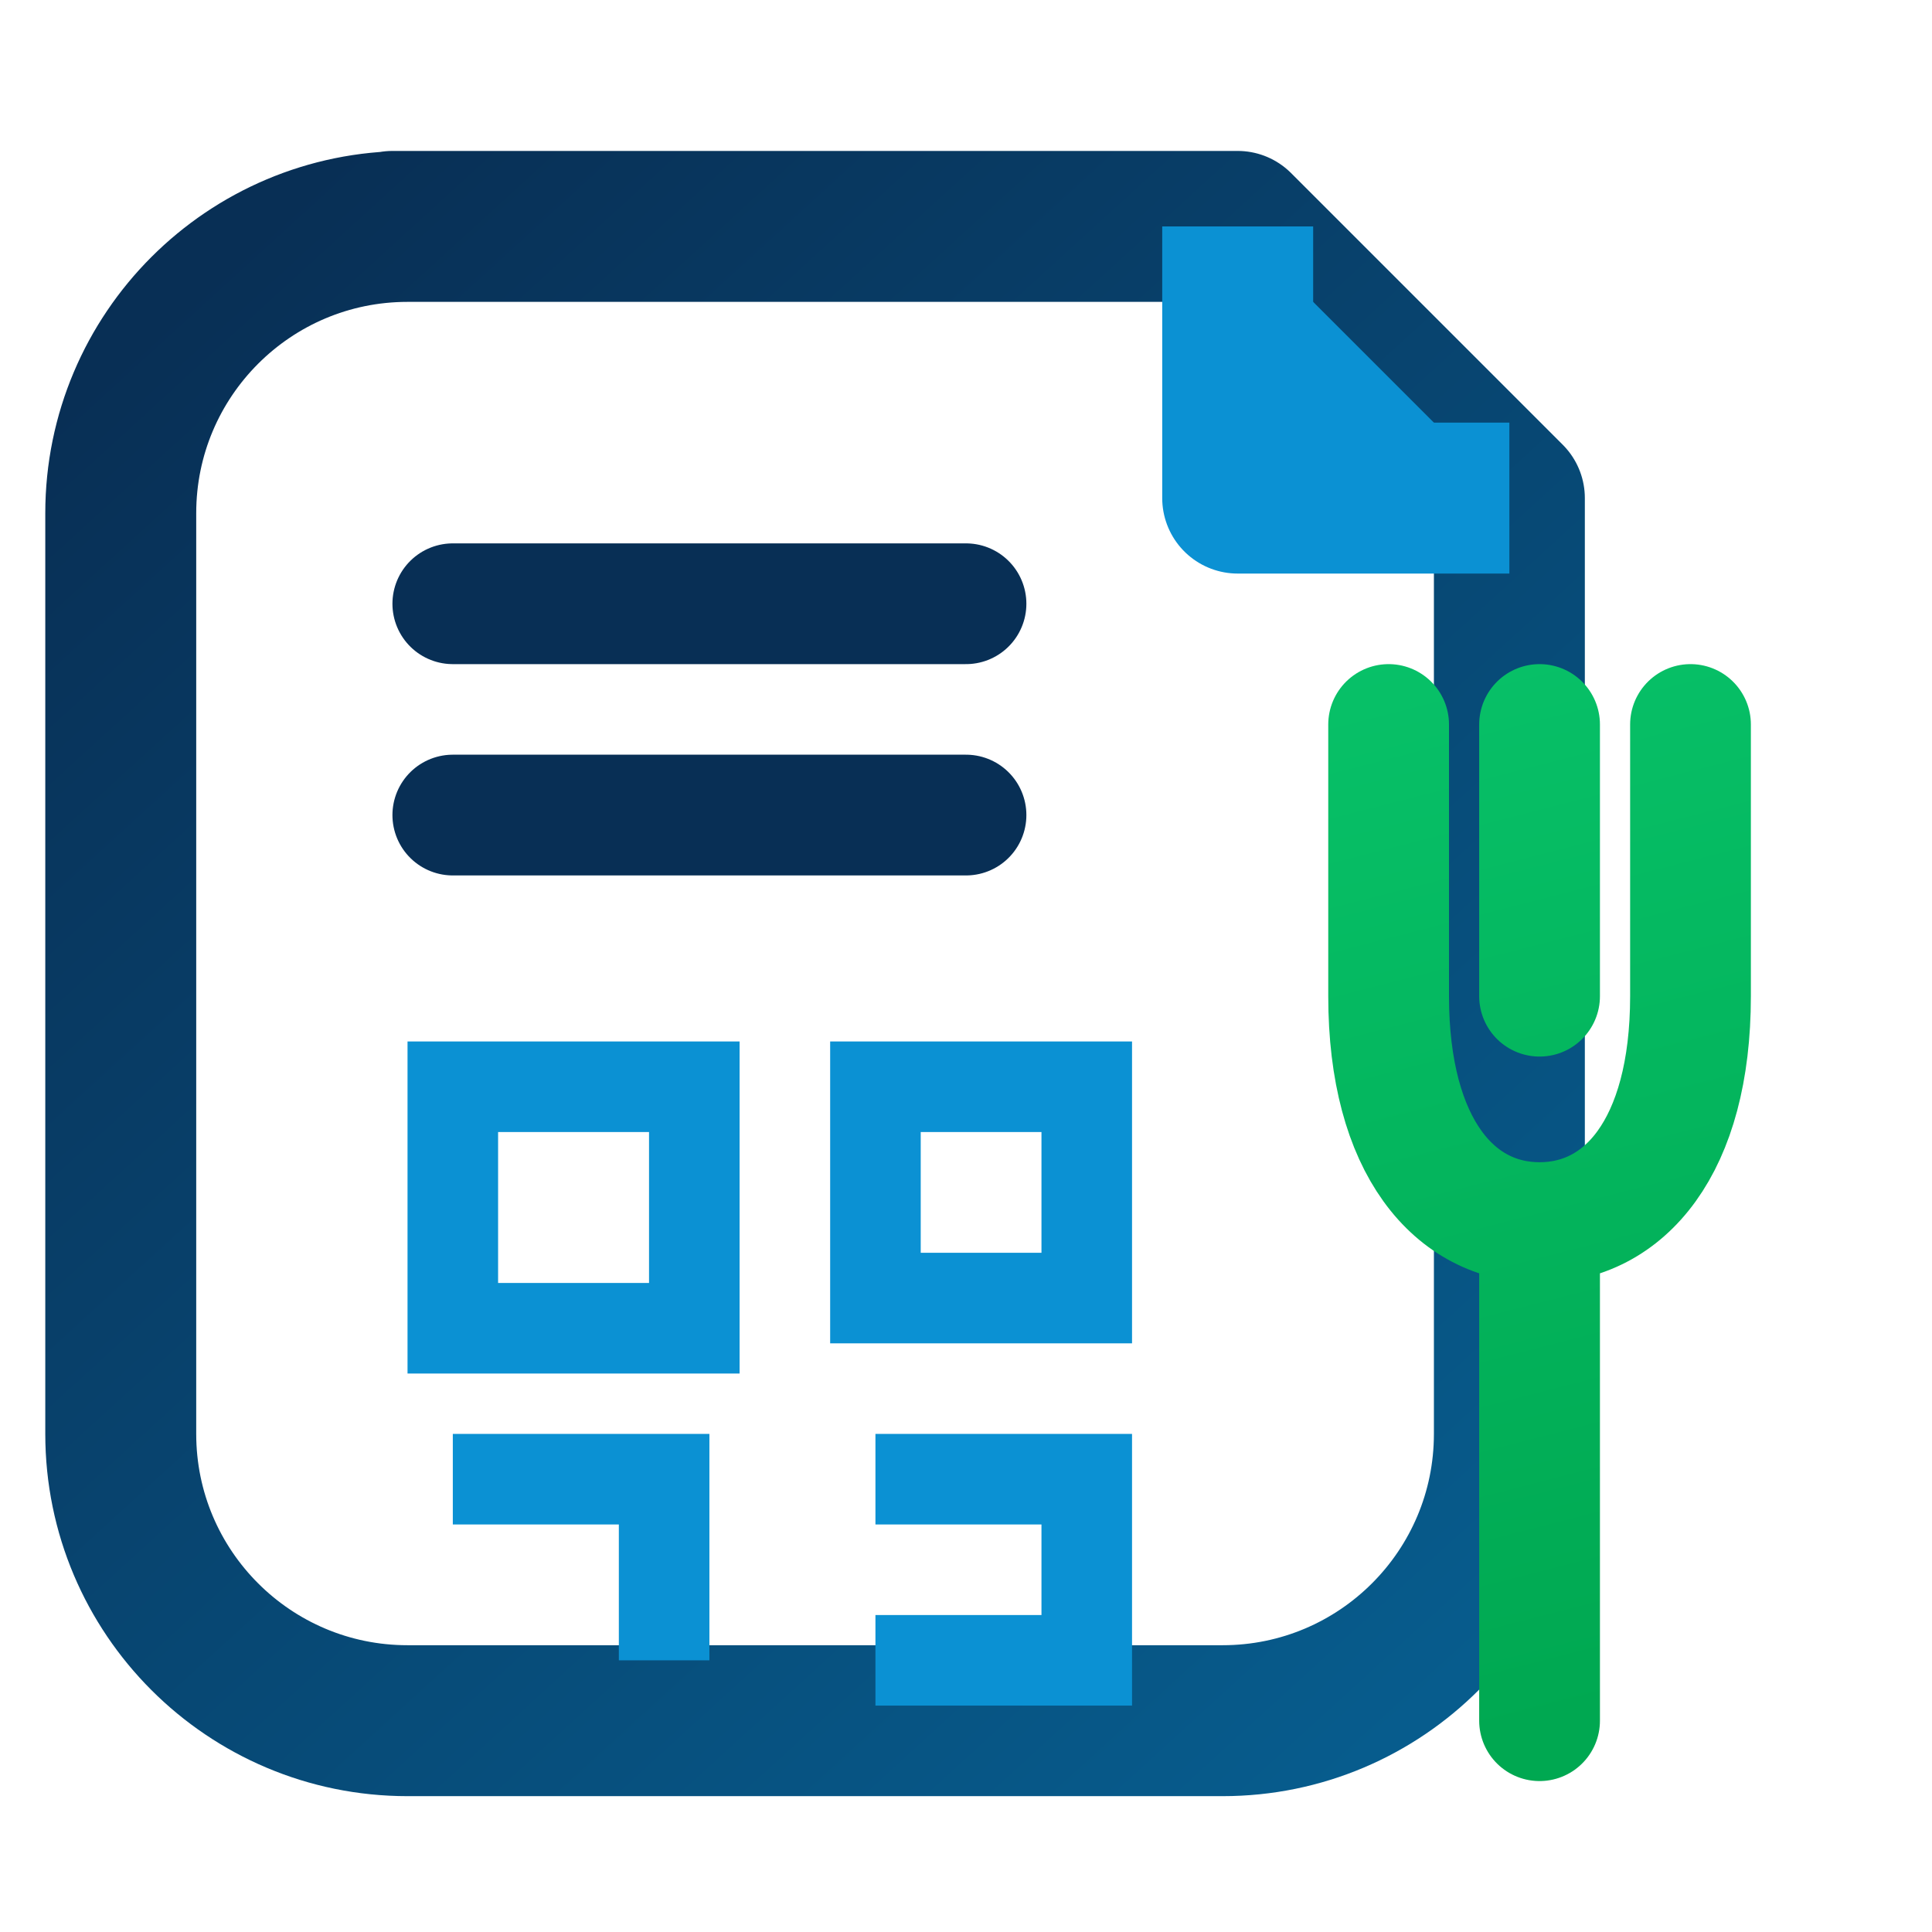
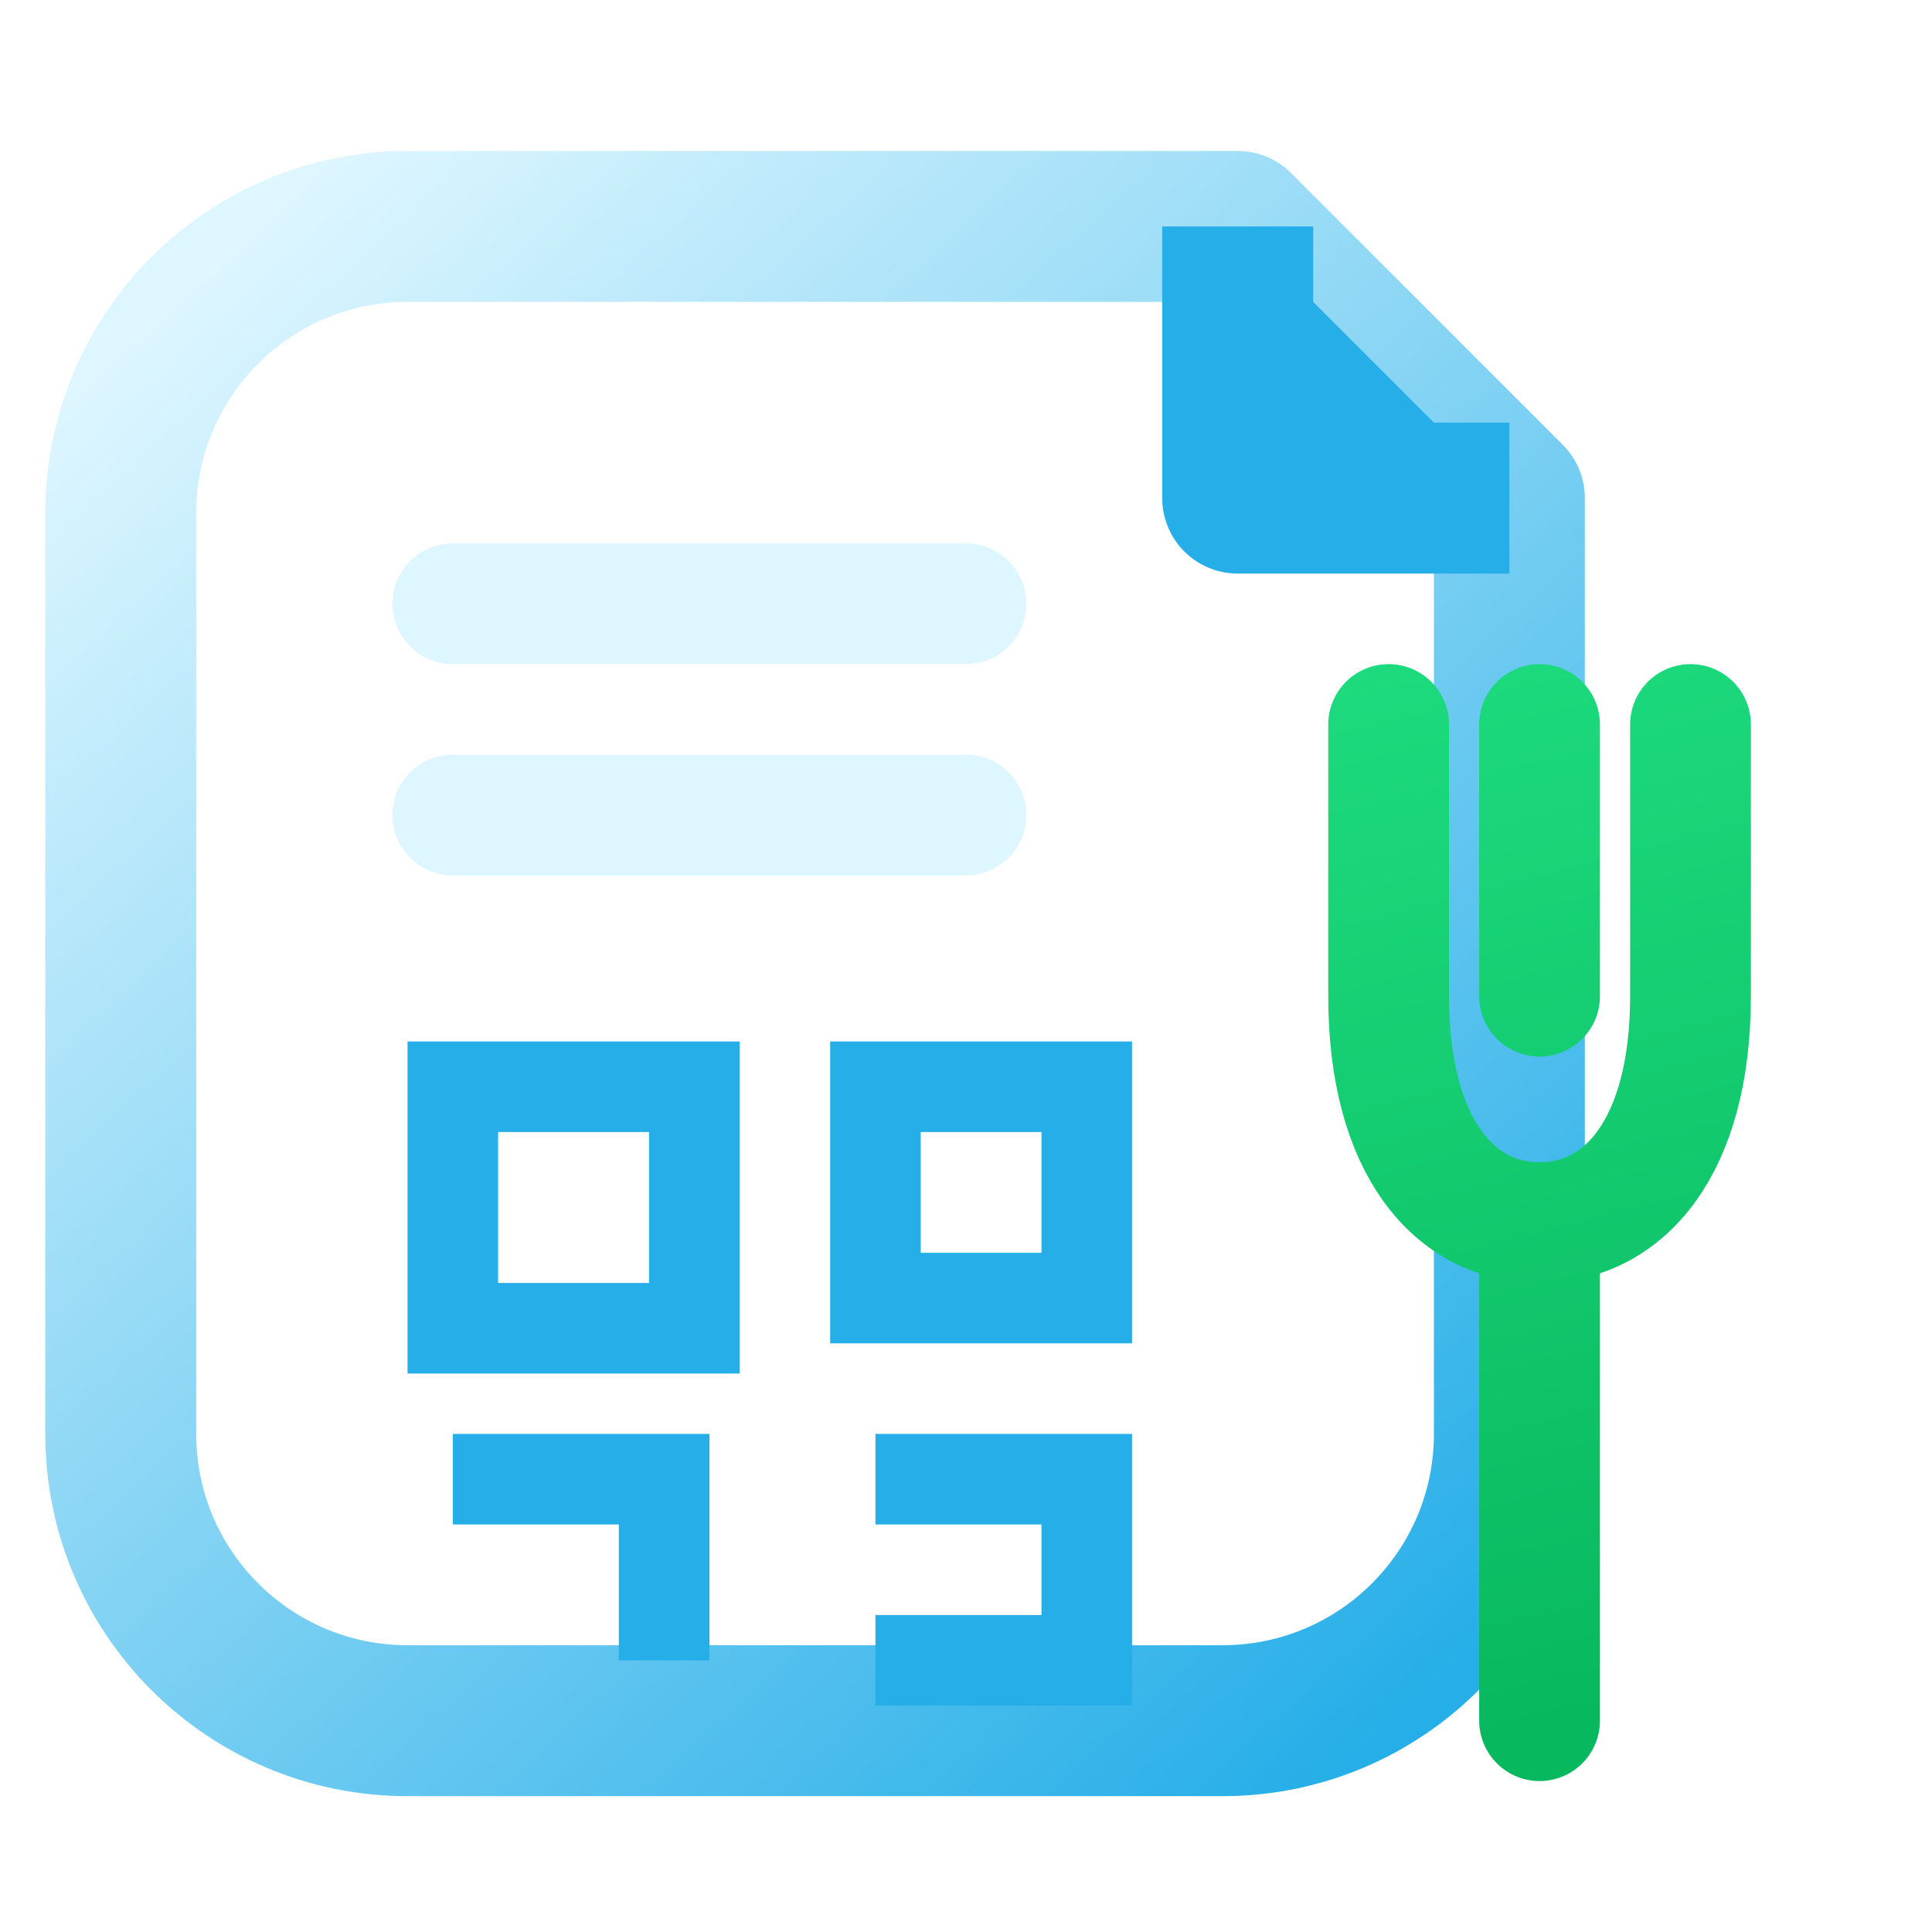
<svg xmlns="http://www.w3.org/2000/svg" viewBox="0 0 64 64" role="img" aria-labelledby="title desc">
  <defs>
    <linearGradient id="page" x1="8" y1="8" x2="50" y2="54" gradientUnits="userSpaceOnUse">
-       <stop stop-color="#082F55" />
-       <stop offset="1" stop-color="#075C8D" />
+       <stop stop-color="#DDF6FF" />
+       <stop offset="1" stop-color="#25AEE8" />
    </linearGradient>
    <linearGradient id="service" x1="42" y1="18" x2="52" y2="57" gradientUnits="userSpaceOnUse">
-       <stop stop-color="#08C46B" />
-       <stop offset="1" stop-color="#00A851" />
+       <stop stop-color="#20DF82" />
+       <stop offset="1" stop-color="#08B85F" />
    </linearGradient>
  </defs>
  <path d="M13 7.5h28l9 9v31A9.5 9.5 0 0 1 40.5 57h-27A9.5 9.5 0 0 1 4 47.5V17A9.5 9.5 0 0 1 13.5 7.5Z" fill="none" stroke="url(#page)" stroke-width="5" stroke-linejoin="round" />
-   <path d="M41 7.5v9h9" fill="#0B91D3" stroke="#0B91D3" stroke-width="5" stroke-linejoin="round" />
-   <path d="M15 20h17M15 27h17" stroke="#082F55" stroke-width="4" stroke-linecap="round" />
-   <path d="M15 36h8v8h-8zM29 36h7v7h-7zM15 49h7v6M29 49h7v6h-7" fill="none" stroke="#0B91D3" stroke-width="3" />
+   <path d="M41 7.5v9h9" fill="#25AEE8" stroke="#25AEE8" stroke-width="5" stroke-linejoin="round" />
+   <path d="M15 20h17M15 27h17" stroke="#DDF6FF" stroke-width="4" stroke-linecap="round" />
+   <path d="M15 36h8v8h-8zM29 36h7v7h-7zM15 49h7v6M29 49h7v6h-7" fill="none" stroke="#25AEE8" stroke-width="3" />
  <path d="M46 24v9M51 24v9M56 24v9M46 33c0 5 2.2 7.5 5 7.5s5-2.5 5-7.5M51 40.5V57" fill="none" stroke="url(#service)" stroke-width="4" stroke-linecap="round" />
</svg>
